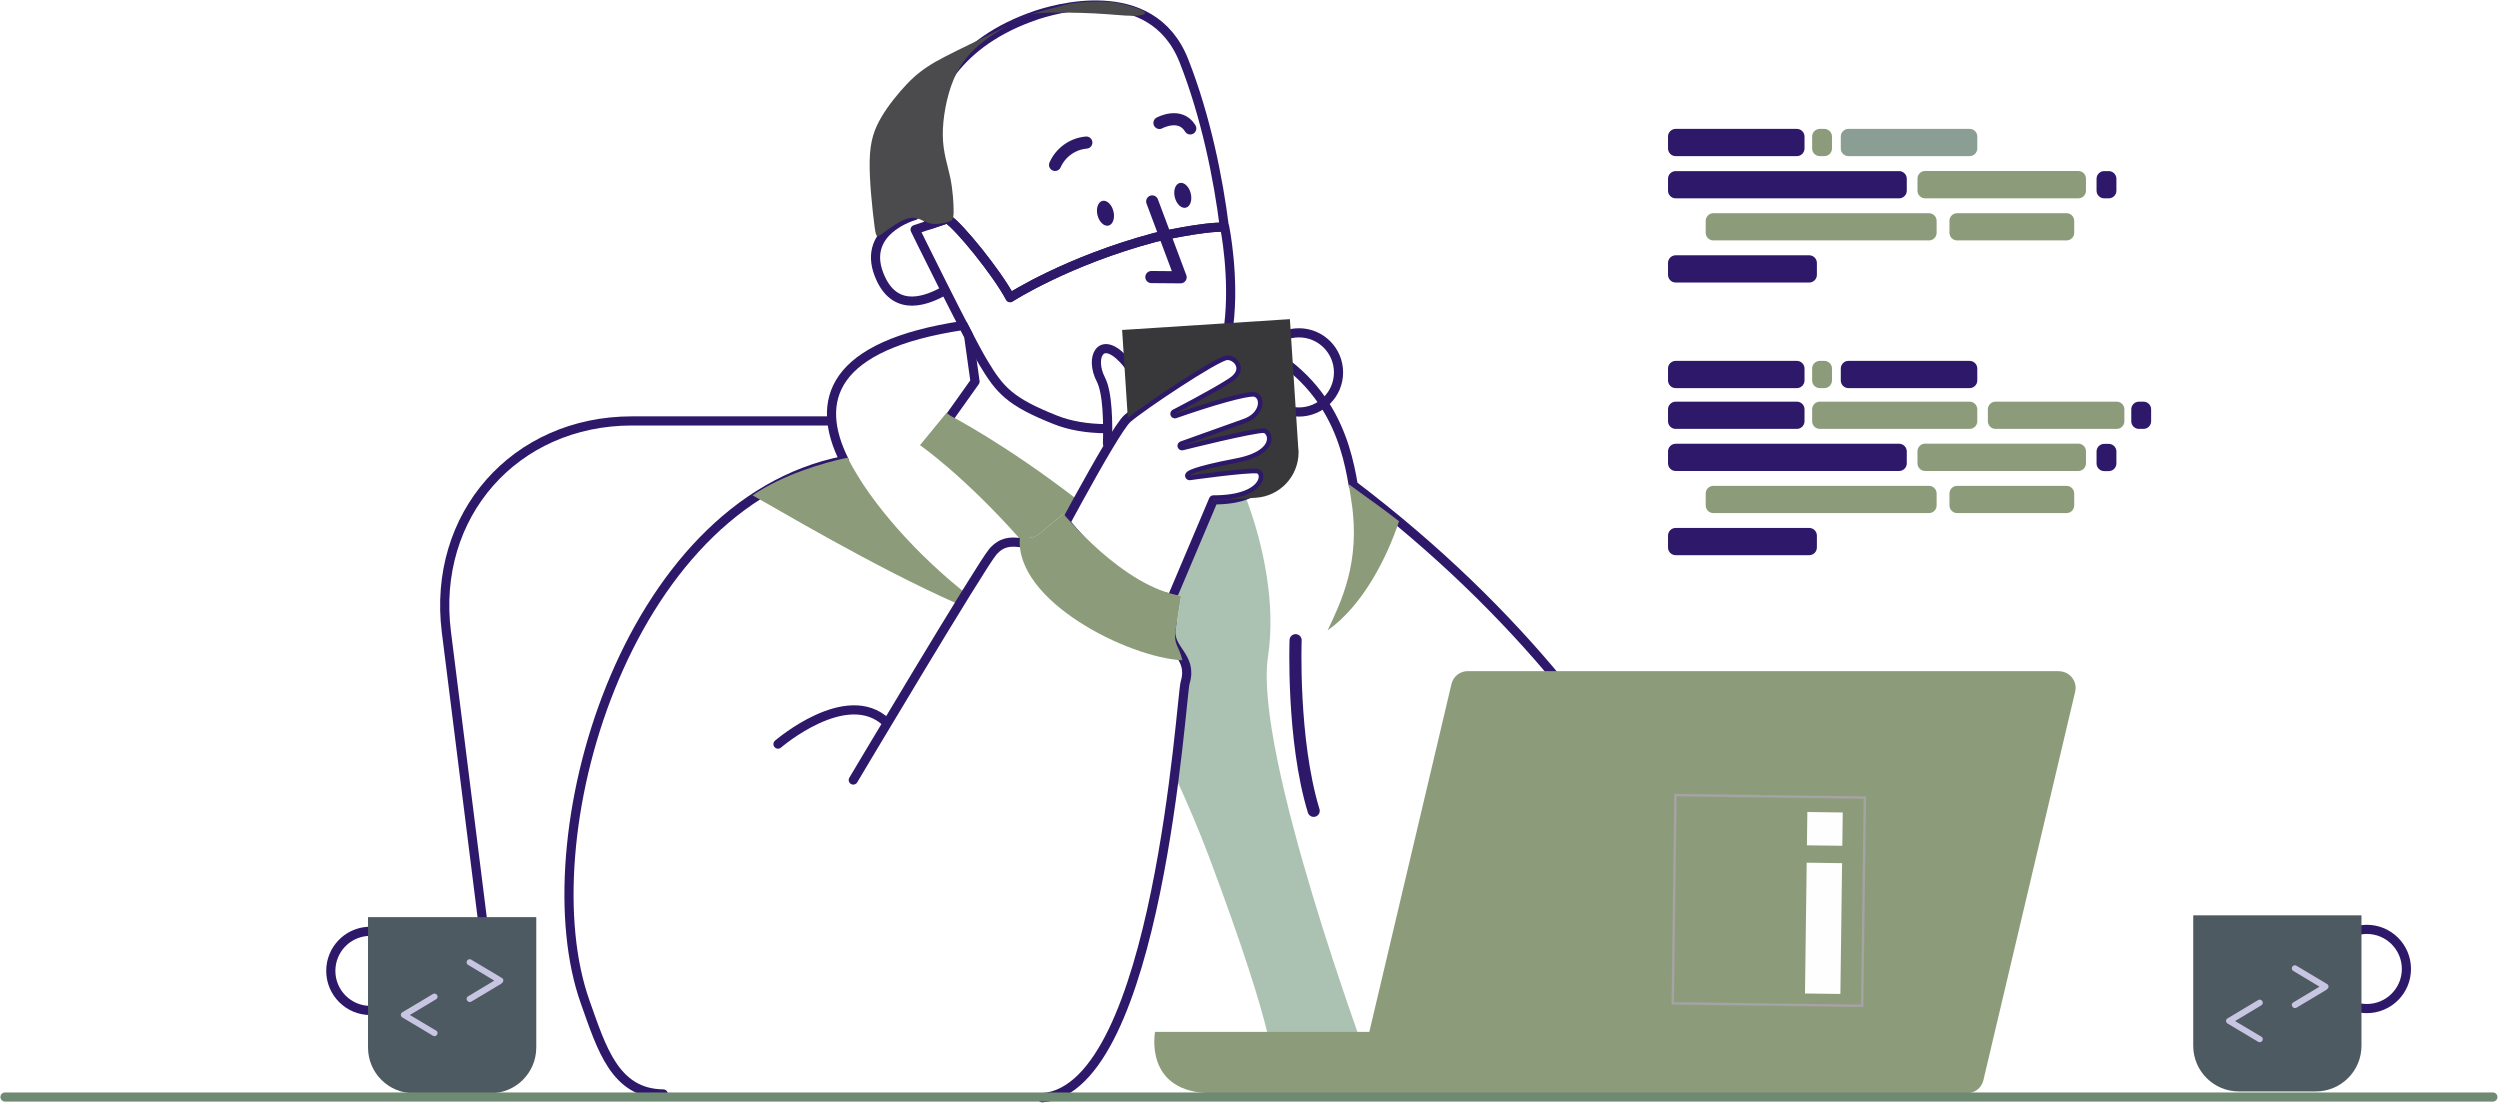
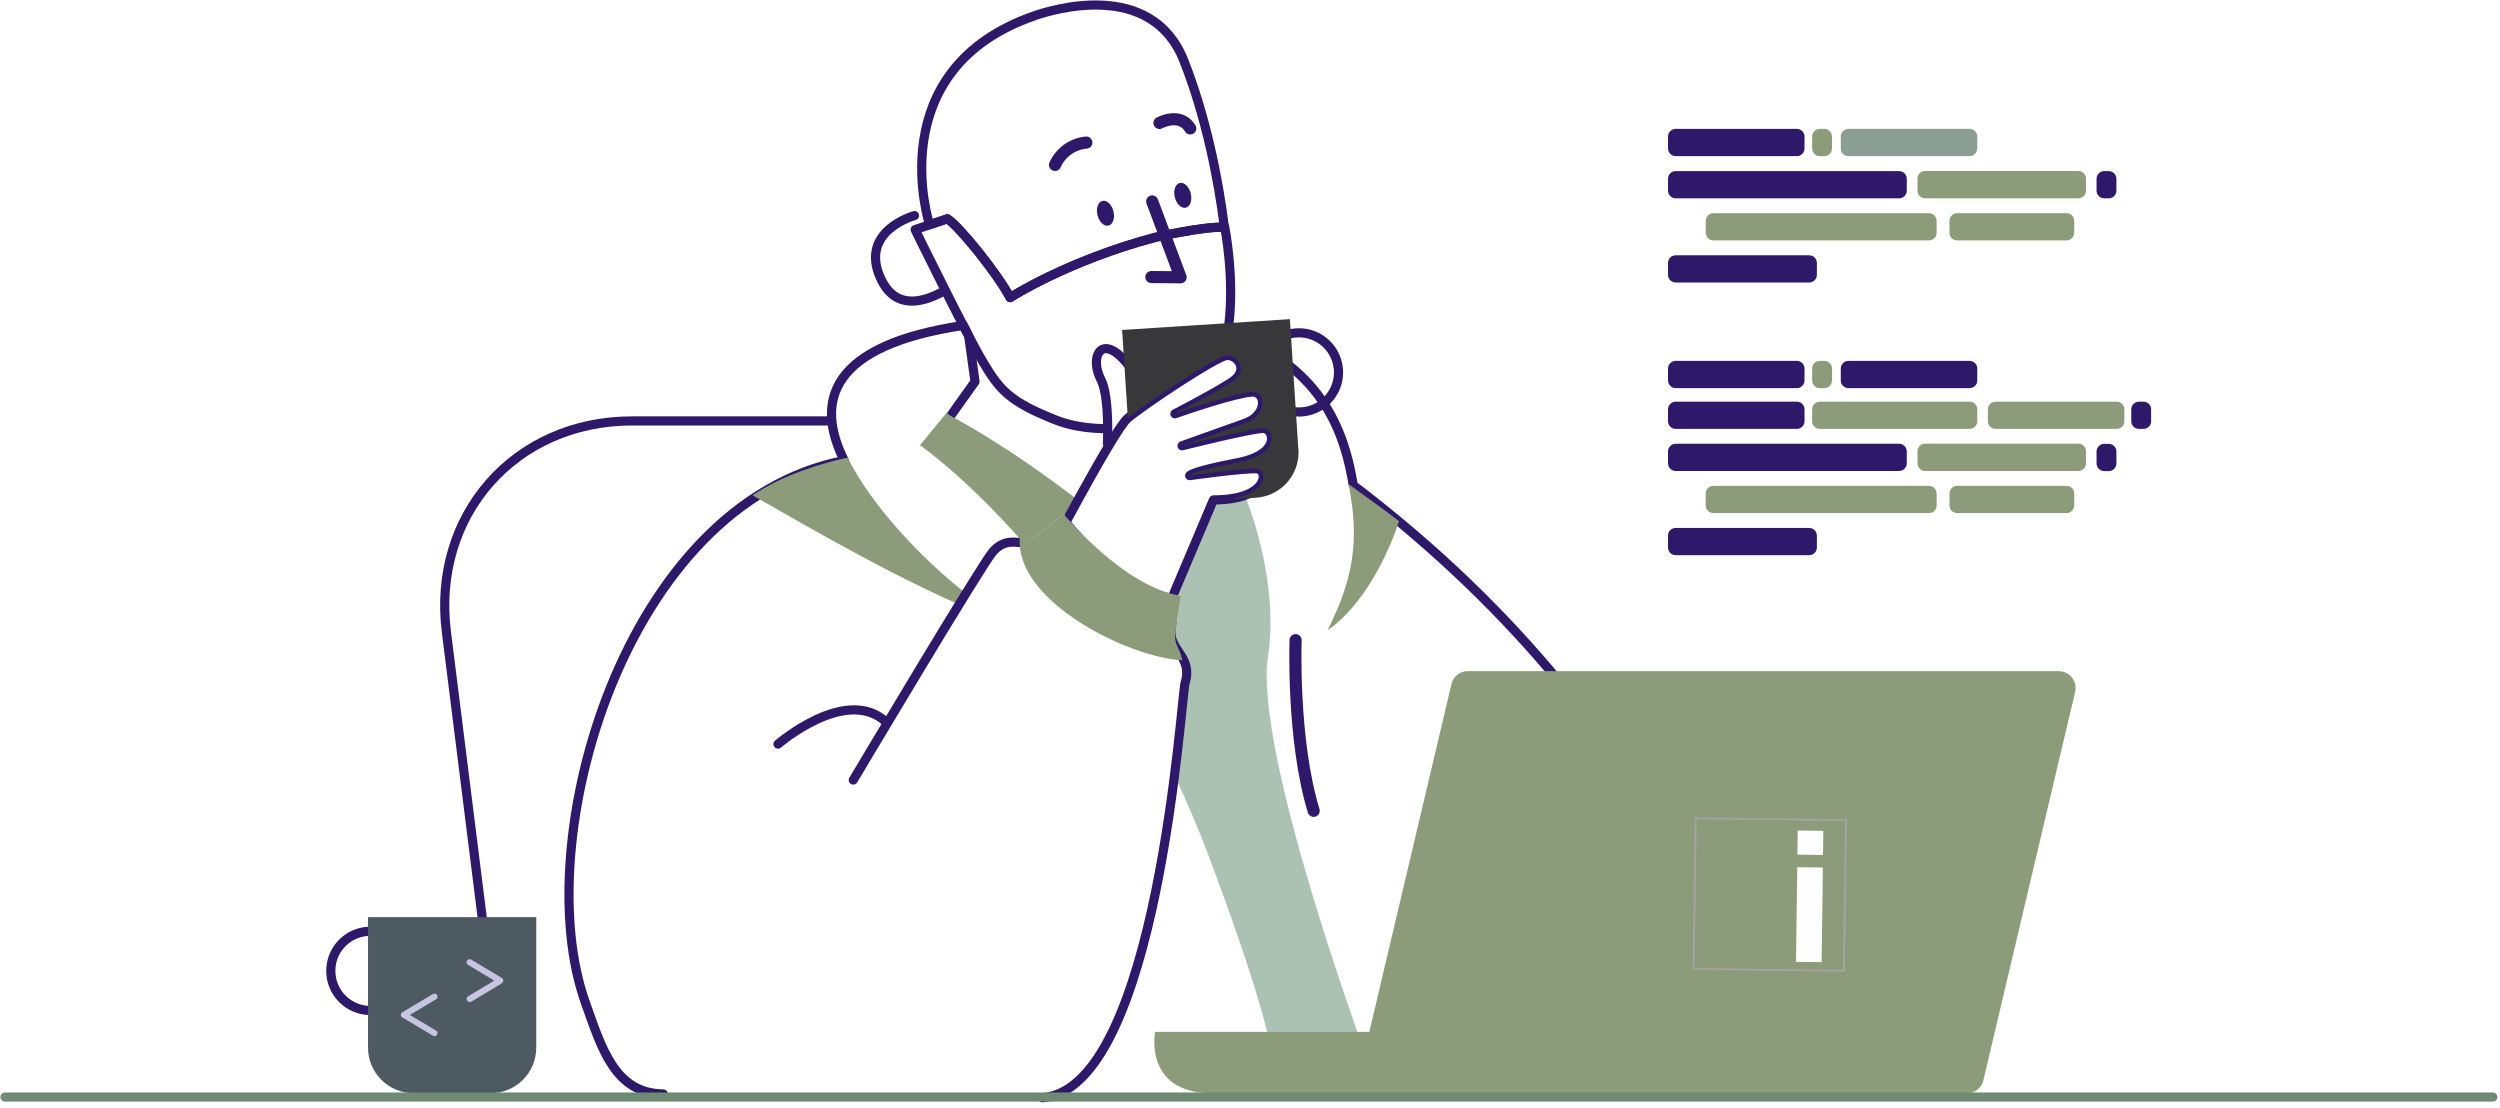
<svg xmlns="http://www.w3.org/2000/svg" xml:space="preserve" width="21.025cm" height="9.317cm" version="1.0" style="shape-rendering:geometricPrecision; text-rendering:geometricPrecision; image-rendering:optimizeQuality; fill-rule:evenodd; clip-rule:evenodd" viewBox="0 0 21025 9317">
  <defs>
    <style type="text/css">
   
    .str3 {stroke:#A6A3A4;stroke-width:20;stroke-miterlimit:22.926}
    .str1 {stroke:#2E186A;stroke-width:102;stroke-linecap:round;stroke-linejoin:round;stroke-miterlimit:22.926}
    .str0 {stroke:#2E186A;stroke-width:77;stroke-linecap:round;stroke-linejoin:round;stroke-miterlimit:22.926}
    .str2 {stroke:#6E8A72;stroke-width:77;stroke-linecap:round;stroke-linejoin:round;stroke-miterlimit:22.926}
    .fil0 {fill:none}
    .fil3 {fill:none;fill-rule:nonzero}
    .fil8 {fill:#FEFEFE}
-     .fil10 {fill:#4B4B4D}
    .fil6 {fill:#4E5A62;fill-rule:nonzero}
    .fil2 {fill:#ABC2B3;fill-rule:nonzero}
    .fil5 {fill:#8B9E93;fill-rule:nonzero}
    .fil1 {fill:#8C9C7B;fill-rule:nonzero}
    .fil9 {fill:#C8C5E2;fill-rule:nonzero}
    .fil4 {fill:#2E186A;fill-rule:nonzero}
    .fil7 {fill:#38383B;fill-rule:nonzero}
   
  </style>
  </defs>
  <g id="Camada_x0020_1">
    <path id="chair" class="fil0 str0" d="M4066 7802l-312 -2488c-123,-980 575,-1774 1561,-1774l1647 0" />
    <path id="hoodie" class="fil0 str0" d="M7995 3497l205 -288 -54 -387c-14,-27 -29,-56 -44,-85 -1117,166 -1253,634 -1002,1136 -1853,362 -2660,3206 -2178,4556 137,384 248,767 656,771" />
    <path class="fil1" d="M8577 4531c0,-2 0,-5 0,-7 61,6 119,6 176,-43 141,-122 191,-158 191,-158 0,0 13,15 35,41 28,-51 57,-104 86,-158 -607,-470 -1071,-709 -1071,-709l-34 -25 -223 272c0,0 363,250 840,787z" />
    <path class="fil2" d="M11512 8945c0,0 -972,-2613 -848,-3423 67,-442 -38,-943 -184,-1330l-278 18 -333 788c22,5 43,10 65,13 0,0 -13,83 -44,273 -21,127 15,141 44,229 37,59 65,126 34,228 -10,34 -35,350 -90,780 102,217 200,447 292,690 589,1572 528,1743 528,1743l815 -9z" />
    <path id="hoodie-2" class="fil3 str0" d="M14803 9179c-70,-460 -569,-2931 -3422,-5098 -64,-387 -226,-997 -1057,-1281" data-name="hoodie" />
    <path id="string" class="fil3 str1" d="M10896 5384c0,0 -31,835 152,1435" />
    <path id="stripe" class="fil1" d="M11343 4071c9,54 16,105 23,149 79,509 -90,847 -201,1082 298,-211 499,-612 601,-918 -123,-98 -290,-213 -423,-312z" />
    <path id="stripe_II" class="fil1" d="M7128 3849c-209,43 -552,147 -799,317 173,94 1027,606 1726,913 6,-3 44,-67 63,-92 -387,-307 -793,-744 -990,-1139z" data-name="stripe II" />
    <path id="ear" class="fil3 str0" d="M7691 1813c0,0 -474,129 -282,534 133,281 387,181 538,96" />
    <path id="face" class="fil3 str0" d="M7818 1890l149 -50c98,59 423,463 528,663 0,0 477,-309 1221,-507 0,0 405,-93 581,-85 -51,-409 -156,-932 -340,-1399 -274,-695 -1121,-425 -1244,-384 -1322,450 -896,1759 -896,1759l1 3z" />
    <path id="beard" class="fil3 str0" d="M9305 3605c-159,0 -310,-26 -429,-74 -386,-153 -468,-251 -607,-483 -139,-232 -573,-1117 -573,-1117l271 -91c98,59 423,463 528,663 0,0 477,-309 1221,-507 0,0 409,-94 584,-85 0,0 84,416 34,824" />
    <polyline id="nose" class="fil3 str1" points="9690,1694 9929,2332 9683,2330 " />
    <ellipse id="eye_II" class="fil4" transform="matrix(0.970127 -0.242599 0.242599 0.970127 9947.18 1642.83)" rx="69" ry="107" data-name="eye II" />
    <ellipse id="eye" class="fil4" transform="matrix(0.970127 -0.242599 0.242599 0.970127 9296.99 1793.37)" rx="69" ry="107" />
    <path id="brow_II" class="fil3 str1" d="M8873 1387c47,-106 148,-178 263,-188" data-name="brow II" />
    <path id="brow" class="fil3 str1" d="M9751 1034c0,0 174,-95 259,46" />
    <path id="laptop" class="fil1" d="M17315 5644l-4971 0c-65,0 -122,45 -137,108l-691 2926 -1802 0c0,0 -100,516 482,516l6347 0c65,0 122,-45 137,-108l772 -3268c2,-11 4,-21 4,-32 0,-78 -63,-141 -141,-141 0,0 0,0 0,0l0 0z" />
    <path class="fil1" d="M15304 1084l39 0c35,0 64,29 64,64l0 101c0,35 -29,64 -64,64l-39 0c-35,0 -64,-29 -64,-64l0 -101c0,-35 29,-64 64,-64z" />
    <path class="fil4" d="M14092 1084l1020 0c35,0 64,29 64,64l0 101c0,35 -29,64 -64,64l-1020 0c-35,0 -64,-29 -64,-64l0 -101c0,-35 29,-64 64,-64z" />
    <path class="fil4" d="M14092 2147l1124 0c35,0 64,29 64,64l0 101c0,35 -29,64 -64,64l-1124 0c-35,0 -64,-29 -64,-64l0 -101c0,-35 29,-64 64,-64z" />
    <path class="fil1" d="M14409 1793l1814 0c35,0 64,29 64,64l0 101c0,35 -29,64 -64,64l-1814 0c-35,0 -64,-29 -64,-64l0 -101c0,-35 29,-64 64,-64z" />
    <path class="fil1" d="M16459 1793l921 0c35,0 64,29 64,64l0 101c0,35 -29,64 -64,64l-921 0c-35,0 -64,-29 -64,-64l0 -101c0,-35 29,-64 64,-64z" />
    <path class="fil4" d="M17696 1439l39 0c35,0 64,29 64,64l0 101c0,35 -29,64 -64,64l-39 0c-35,0 -64,-29 -64,-64l0 -101c0,-35 29,-64 64,-64z" />
    <path class="fil4" d="M14092 1439l1880 0c35,0 64,29 64,64l0 101c0,35 -29,64 -64,64l-1880 0c-35,0 -64,-29 -64,-64l0 -101c0,-35 29,-64 64,-64z" />
    <path class="fil5" d="M15545 1084l1020 0c35,0 64,29 64,64l0 101c0,35 -29,64 -64,64l-1020 0c-35,0 -64,-29 -64,-64l0 -101c0,-35 29,-64 64,-64z" />
    <path class="fil1" d="M16190 1438l1289 0c35,0 64,29 64,64l0 102c0,35 -29,64 -64,64l-1289 0c-35,0 -64,-29 -64,-64l0 -102c0,-35 29,-64 64,-64z" />
    <path class="fil4" d="M14092 3378l1020 0c35,0 64,29 64,64l0 101c0,35 -29,64 -64,64l-1020 0c-35,0 -64,-29 -64,-64l0 -101c0,-35 29,-64 64,-64z" />
    <path class="fil4" d="M14092 4440l1124 0c35,0 64,29 64,64l0 101c0,35 -29,64 -64,64l-1124 0c-35,0 -64,-29 -64,-64l0 -101c0,-35 29,-64 64,-64z" />
    <path class="fil1" d="M14409 4086l1814 0c35,0 64,29 64,64l0 101c0,35 -29,64 -64,64l-1814 0c-35,0 -64,-29 -64,-64l0 -101c0,-35 29,-64 64,-64z" />
    <path class="fil1" d="M16459 4086l921 0c35,0 64,29 64,64l0 101c0,35 -29,64 -64,64l-921 0c-35,0 -64,-29 -64,-64l0 -101c0,-35 29,-64 64,-64z" />
    <path class="fil4" d="M17696 3733l39 0c35,0 64,29 64,64l0 101c0,35 -29,64 -64,64l-39 0c-35,0 -64,-29 -64,-64l0 -101c0,-35 29,-64 64,-64z" />
    <path class="fil4" d="M17988 3378l39 0c35,0 64,29 64,64l0 101c0,35 -29,64 -64,64l-39 0c-35,0 -64,-29 -64,-64l0 -101c0,-35 29,-64 64,-64z" />
    <path class="fil4" d="M14092 3732l1880 0c35,0 64,29 64,64l0 101c0,35 -29,64 -64,64l-1880 0c-35,0 -64,-29 -64,-64l0 -101c0,-35 29,-64 64,-64z" />
    <path class="fil1" d="M15304 3378l1261 0c35,0 64,29 64,64l0 101c0,35 -29,64 -64,64l-1261 0c-35,0 -64,-29 -64,-64l0 -101c0,-35 29,-64 64,-64z" />
    <path class="fil1" d="M16782 3378l1020 0c35,0 64,29 64,64l0 101c0,35 -29,64 -64,64l-1020 0c-35,0 -64,-29 -64,-64l0 -101c0,-35 29,-64 64,-64z" />
    <path class="fil1" d="M15304 3035l39 0c35,0 64,29 64,64l0 101c0,35 -29,64 -64,64l-39 0c-35,0 -64,-29 -64,-64l0 -101c0,-35 29,-64 64,-64z" />
    <path class="fil4" d="M14092 3035l1020 0c35,0 64,29 64,64l0 101c0,35 -29,64 -64,64l-1020 0c-35,0 -64,-29 -64,-64l0 -101c0,-35 29,-64 64,-64z" />
    <path class="fil4" d="M15545 3035l1020 0c35,0 64,29 64,64l0 101c0,35 -29,64 -64,64l-1020 0c-35,0 -64,-29 -64,-64l0 -101c0,-35 29,-64 64,-64z" />
    <path class="fil1" d="M16190 3731l1289 0c35,0 64,29 64,64l0 102c0,35 -29,64 -64,64l-1289 0c-35,0 -64,-29 -64,-64l0 -102c0,-35 29,-64 64,-64z" />
    <path id="handle-2" class="fil3 str0" d="M3139 8497c-8,1 -16,1 -24,1 -184,0 -333,-149 -333,-333 0,-175 135,-320 309,-332 8,-1 17,-1 25,-1 12,0 24,1 36,2" data-name="handle" />
    <path id="ug" class="fil6" d="M3095 7713l0 1097c0,212 172,384 384,384l647 0c212,0 384,-172 384,-384l0 -1097 -1414 0z" />
    <path id="thumb" class="fil3 str0" d="M9314 3730c5,-165 3,-426 -56,-539 -93,-180 -6,-373 184,-176 109,112 162,261 188,368" />
    <circle class="fil3 str0" cx="10924" cy="3132" r="333" />
    <path id="sleeve" class="fil3 str0" d="M8765 9232c974,-73 1168,-3378 1202,-3491 68,-223 -145,-275 -117,-452 28,-177 6,-256 6,-256 -457,-74 -902,-650 -902,-650 0,0 -46,34 -177,146 -131,112 -277,-60 -427,111 -99,114 -1174,1920 -1174,1920" />
    <path id="line-3" class="fil3 str0" d="M6543 6258c0,0 577,-498 911,-184" data-name="line" />
    <path id="hand-2" class="fil3 str0" d="M8755 4785l966 562 484 -1143c467,1 465,-253 367,-261 -98,-9 -567,57 -567,57 0,0 15,-34 396,-107 381,-72 310,-285 228,-290 -82,-6 -688,146 -688,146l520 -186c185,-59 192,-238 95,-264 -64,-17 -405,86 -675,181 0,0 324,-166 478,-267 154,-101 46,-232 -44,-223 -90,8 -714,426 -833,529 -119,103 -728,1266 -728,1266z" data-name="hand" />
    <path id="welt" class="fil1" d="M9889 5284c32,-190 44,-273 44,-273 -487,-75 -989,-689 -989,-689 0,0 -50,37 -191,158 -57,49 -115,49 -176,43 -43,533 914,1008 1367,1030 -29,-128 -79,-125 -55,-270z" />
-     <path id="handle-3" class="fil3 str0" d="M19828 7825c18,-4 36,-7 53,-8 8,-1 16,-1 24,-1 184,0 333,149 333,333 0,184 -149,333 -333,333 -33,0 -66,-5 -98,-15" data-name="handle" />
-     <path id="mug-3" class="fil6" d="M19685 8392l-256 153c-4,2 -8,3 -12,3 0,0 0,0 0,0 -14,0 -26,-11 -26,-26 0,0 0,0 0,0 0,-9 5,-18 13,-22l220 -132 -220 -132c-8,-5 -13,-13 -13,-22 0,0 0,0 0,0 0,0 0,0 0,-1 0,-7 3,-13 8,-18 5,-5 11,-8 18,-8 0,0 0,0 0,0 0,0 0,0 0,0 4,0 9,1 12,3l256 153c9,4 15,13 15,23 0,10 -6,19 -15,23l0 1z" data-name="mug" />
-     <path id="mug-3_0" class="fil6" d="M18445 7698l0 1097c0,212 172,384 384,384l647 0c212,0 384,-172 384,-384l0 -1097 -1414 0z" data-name="mug" />
    <line id="line-4" class="fil3 str2" x1="42" y1="9226" x2="20965" y2="9226" data-name="line" />
    <path class="fil7" d="M10919 3779l-71 -1095 -1411 91 48 741c125,-107 742,-519 830,-527 89,-8 197,123 44,223 -154,100 -478,267 -478,267 270,-94 611,-197 675,-181 97,26 90,205 -95,264l-520 186c0,0 606,-152 688,-146 82,6 153,218 -228,290 -381,72 -396,107 -396,107 0,0 469,-66 567,-57 98,9 100,262 -367,261l-3 6 360 -23c202,-13 359,-180 359,-383 0,-8 0,-17 -1,-25l0 0z" />
-     <g id="_2319472856064">
+     <g id="_2319194664560">
      <g>
-         <rect class="fil8" transform="matrix(1.09016 0.0142295 -0.0142295 1.09016 15194.3 7255.3)" width="273" height="1009" />
-         <rect class="fil8" transform="matrix(1.09016 0.0142295 -0.0142295 1.09016 15199.8 6828.94)" width="273" height="257" />
+         <rect class="fil8" transform="matrix(0.788814 0.0102961 -0.0102961 0.788814 15114.9 7293.16)" width="273" height="1009" />
+         <rect class="fil8" transform="matrix(0.788814 0.0102961 -0.0102961 0.788814 15118.9 6984.65)" width="273" height="257" />
      </g>
-       <rect class="fil0 str3" transform="matrix(1.00749 0.0131513 -0.0131505 1.00749 14090.7 6686.95)" width="1581" height="1738" />
+       <rect class="fil0 str3" transform="matrix(0.799683 0.00951592 -0.0104381 0.728991 14261.3 6881.92)" width="1581" height="1738" />
    </g>
-     <g id="_2319472855968">
-       <path id="ug_1" class="fil9" d="M4219 8271l-256 153c-4,2 -8,3 -12,3 0,0 0,0 0,0 0,0 0,0 -1,0 -7,0 -13,-3 -18,-8 -5,-5 -8,-11 -8,-18 0,0 0,0 0,0 0,0 0,0 0,0 0,-9 5,-18 13,-22l220 -132 -220 -132c-8,-5 -13,-13 -13,-22 0,0 0,0 0,0 0,-14 11,-26 26,-26 0,0 0,0 0,0 4,0 9,1 12,3l256 153c9,4 15,13 15,23 0,10 -6,19 -15,23l0 1z" />
-       <path id="ug_2" class="fil9" d="M3667 8666c8,5 13,13 13,22 0,0 0,0 0,0 0,14 -11,26 -26,26 0,0 0,0 0,0 -4,0 -9,-1 -12,-3l-256 -153c-9,-4 -15,-13 -15,-23 0,-10 6,-19 15,-23l256 -153c4,-2 8,-3 12,-3 0,0 0,0 0,0 14,0 26,11 26,26 0,0 0,0 0,0 0,9 -5,18 -13,22l-220 132 220 131z" />
+     <g id="_2319194666192">
+       <path id="ug_0" class="fil9" d="M4219 8271l-256 153c-4,2 -8,3 -12,3 0,0 0,0 0,0 0,0 0,0 -1,0 -7,0 -13,-3 -18,-8 -5,-5 -8,-11 -8,-18 0,0 0,0 0,0 0,0 0,0 0,0 0,-9 5,-18 13,-22l220 -132 -220 -132c-8,-5 -13,-13 -13,-22 0,0 0,0 0,0 0,-14 11,-26 26,-26 0,0 0,0 0,0 4,0 9,1 12,3l256 153c9,4 15,13 15,23 0,10 -6,19 -15,23l0 1z" />
+       <path id="ug_1" class="fil9" d="M3667 8666c8,5 13,13 13,22 0,0 0,0 0,0 0,14 -11,26 -26,26 0,0 0,0 0,0 -4,0 -9,-1 -12,-3l-256 -153c-9,-4 -15,-13 -15,-23 0,-10 6,-19 15,-23l256 -153c4,-2 8,-3 12,-3 0,0 0,0 0,0 14,0 26,11 26,26 0,0 0,0 0,0 0,9 -5,18 -13,22l-220 132 220 131z" />
    </g>
-     <g id="_2319472857552">
-       <path id="ug_3" class="fil9" d="M19569 8322l-256 153c-4,2 -8,3 -12,3 0,0 0,0 0,0 0,0 0,0 -1,0 -7,0 -13,-3 -18,-8 -5,-5 -8,-11 -8,-18 0,0 0,0 0,0 0,0 0,0 0,0 0,-9 5,-18 13,-22l220 -132 -220 -132c-8,-5 -13,-13 -13,-22 0,0 0,0 0,0 0,-14 11,-26 26,-26 0,0 0,0 0,0 4,0 9,1 12,3l256 153c9,4 15,13 15,23 0,10 -6,19 -15,23l0 1z" />
-       <path id="ug_4" class="fil9" d="M19017 8717c8,5 13,13 13,22 0,0 0,0 0,0 0,14 -11,26 -26,26 0,0 0,0 0,0 -4,0 -9,-1 -12,-3l-256 -153c-9,-4 -15,-13 -15,-23 0,-10 6,-19 15,-23l256 -153c4,-2 8,-3 12,-3 0,0 0,0 0,0 14,0 26,11 26,26 0,0 0,0 0,0 0,9 -5,18 -13,22l-220 132 220 131z" />
-     </g>
-     <path class="fil10" d="M7646 1835c72,-16 114,27 168,42 54,15 119,1 157,-10 38,-11 47,-19 49,-82 1,-63 -6,-182 -28,-291 -23,-109 -61,-210 -63,-354 -2,-144 32,-332 92,-474 60,-142 146,-237 253,-320 107,-83 237,-152 316,-191 79,-38 107,-45 208,-48 100,-3 273,-1 411,6 139,7 244,20 314,20 70,1 103,-10 107,-22 4,-12 -22,-24 -73,-43 -51,-18 -127,-42 -219,-51 -93,-9 -202,-2 -267,4 -65,6 -85,12 -136,25 -51,14 -131,35 -185,50 -54,15 -80,23 -158,60 -77,37 -206,104 -340,170 -134,66 -275,132 -380,191 -104,60 -172,113 -246,191 -74,78 -156,179 -214,278 -58,99 -94,194 -98,363 -4,169 23,411 38,532 15,121 19,120 70,82 52,-38 152,-113 224,-129z" />
  </g>
</svg>
